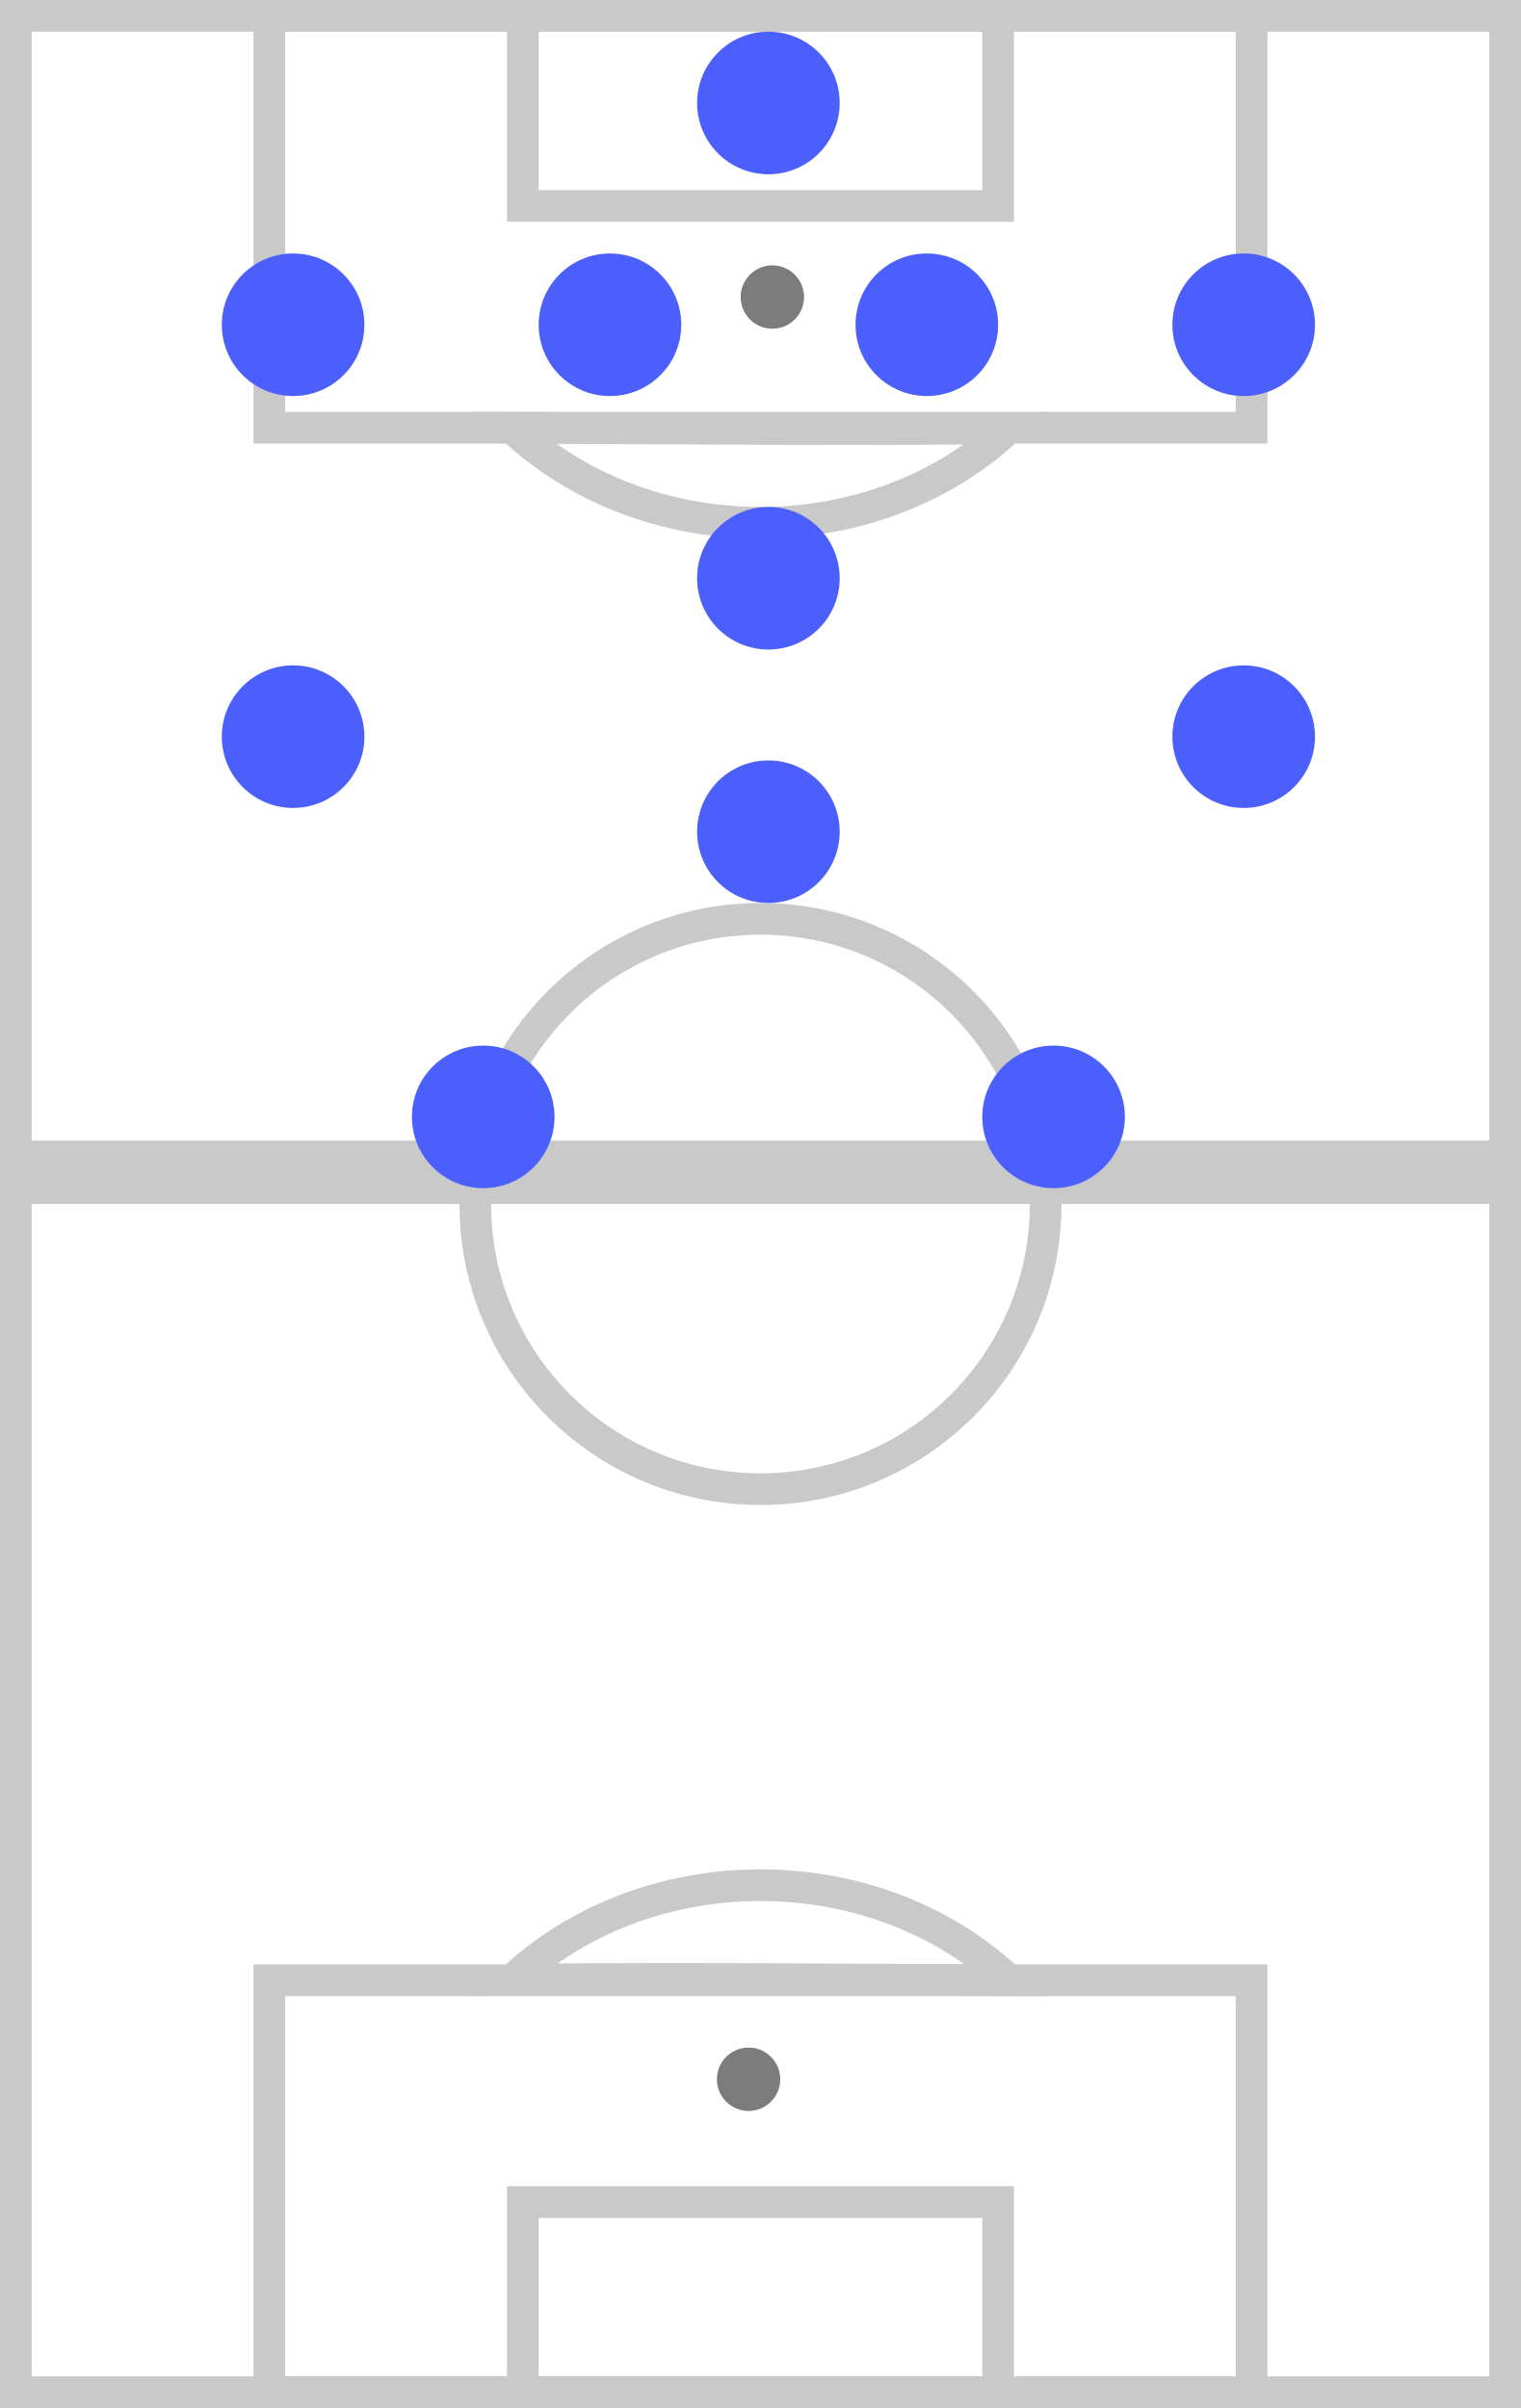
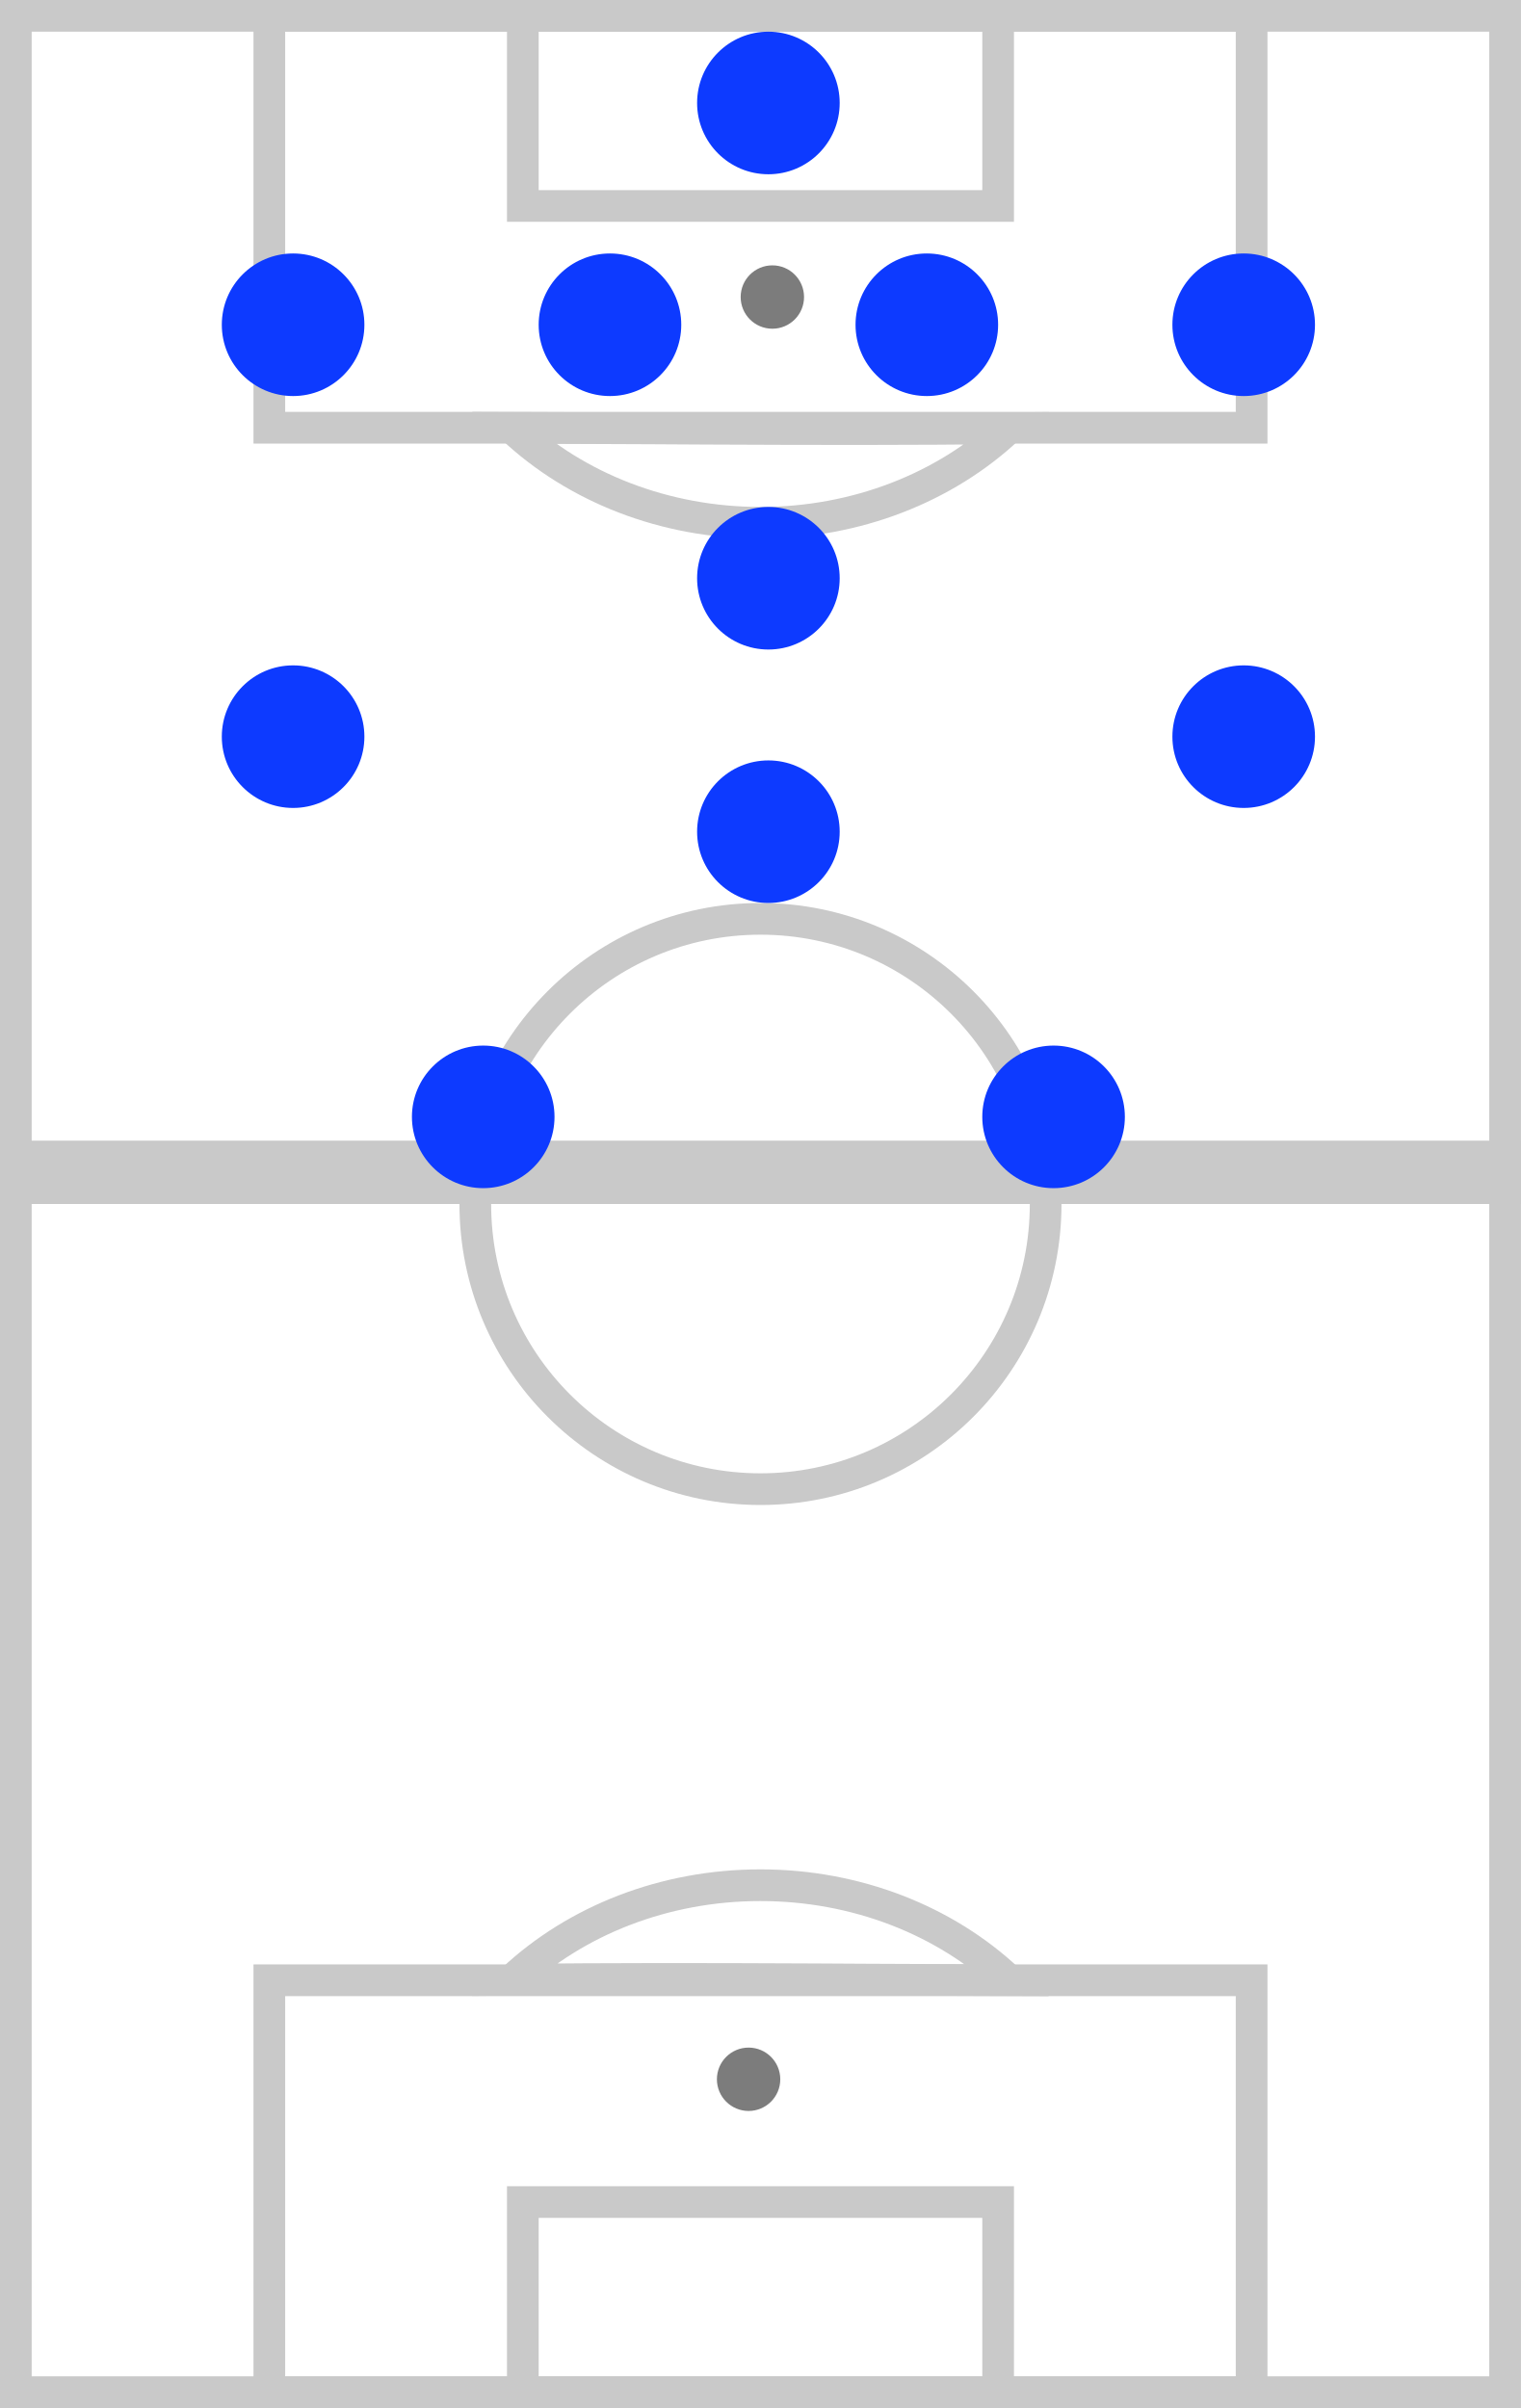
<svg xmlns="http://www.w3.org/2000/svg" width="48px" height="76px" viewBox="0 0 48 76" version="1.1">
  <g id="Card-Specifications" stroke="none" stroke-width="1" fill="none" fill-rule="evenodd">
    <g id="CARD-SPECS-–-Brackets-Desktop-(2-of-2)" transform="translate(-1634, -124)">
      <g id="Group-29" transform="translate(1634, 124)">
        <g id="Group-21-Copy-17" transform="translate(24, 38) rotate(-180) translate(-24, -38) ">
          <rect id="Rectangle" stroke="#C9C9C9" fill="#FFFFFF" x="0.5" y="0.5" width="47" height="75" />
          <rect id="Rectangle" stroke="#C9C9C9" fill="#D8D8D8" x="0.5" y="38.5" width="47" height="1" />
          <g id="Group-18" transform="translate(8, 0)">
            <path d="M23.823,13.519 C20.719,13.549 18.038,13.549 14.322,13.531 C13.852,13.528 13.451,13.526 12.575,13.521 C10.626,13.511 9.388,13.505 8.164,13.502 C10.17,15.391 12.98,16.5 16.003,16.5 C19.016,16.5 21.818,15.397 23.823,13.519 Z" id="Combined-Shape" stroke="#C9C9C9" />
            <rect id="Rectangle" stroke="#C9C9C9" x="0.5" y="0.5" width="31" height="13" />
            <rect id="Rectangle-Copy-99" stroke="#C9C9C9" x="8.5" y="0.5" width="15" height="6" />
            <circle id="Oval" fill="#7C7C7C" cx="16.375" cy="10.375" r="1" />
          </g>
          <g id="Group-18-Copy" transform="translate(24, 67.5) rotate(-180) translate(-24, -67.5) translate(8, 59)">
            <path d="M23.823,13.519 C20.719,13.549 18.038,13.549 14.322,13.531 C13.852,13.528 13.451,13.526 12.575,13.521 C10.626,13.511 9.388,13.505 8.164,13.502 C10.17,15.391 12.98,16.5 16.003,16.5 C19.016,16.5 21.818,15.397 23.823,13.519 Z" id="Combined-Shape" stroke="#C9C9C9" />
            <rect id="Rectangle" stroke="#C9C9C9" x="0.5" y="0.5" width="31" height="13" />
            <rect id="Rectangle-Copy-99" stroke="#C9C9C9" x="8.5" y="0.5" width="15" height="6" />
            <circle id="Oval" fill="#7C7C7C" cx="16.375" cy="9.375" r="1" />
          </g>
          <circle id="Oval" stroke="#C9C9C9" cx="24" cy="38" r="9" />
        </g>
-         <g id="Group-13-Copy-24" transform="translate(24.5, 19.5) rotate(-360) translate(-24.5, -19.5) translate(7, 1)" fill="#4B5FFC">
+         <g id="Group-13-Copy-24" transform="translate(24.5, 19.5) rotate(-360) translate(-24.5, -19.5) translate(7, 1)" fill="#0d3aff">
          <circle id="Oval-Copy-18" transform="translate(2.25, 9.25) rotate(-270) translate(-2.25, -9.25) " cx="2.25" cy="9.25" r="2.25" />
          <circle id="Oval-Copy-19" transform="translate(12.25, 9.25) rotate(-270) translate(-12.25, -9.25) " cx="12.25" cy="9.25" r="2.25" />
          <circle id="Oval-Copy-20" transform="translate(22.25, 9.25) rotate(-270) translate(-22.25, -9.25) " cx="22.25" cy="9.25" r="2.25" />
          <circle id="Oval-Copy-27" transform="translate(17.25, 17.25) rotate(-270) translate(-17.25, -17.25) " cx="17.25" cy="17.25" r="2.25" />
          <circle id="Oval-Copy-28" transform="translate(17.25, 25.25) rotate(-270) translate(-17.25, -25.25) " cx="17.25" cy="25.25" r="2.25" />
          <circle id="Oval-Copy-29" transform="translate(2.25, 22.25) rotate(-270) translate(-2.25, -22.25) " cx="2.25" cy="22.25" r="2.25" />
          <circle id="Oval-Copy-31" transform="translate(8.25, 34.25) rotate(-270) translate(-8.25, -34.25) " cx="8.25" cy="34.25" r="2.25" />
          <circle id="Oval-Copy-30" transform="translate(32.25, 22.25) rotate(-270) translate(-32.25, -22.25) " cx="32.25" cy="22.25" r="2.25" />
          <circle id="Oval-Copy-32" transform="translate(26.25, 34.25) rotate(-270) translate(-26.25, -34.25) " cx="26.25" cy="34.25" r="2.25" />
          <circle id="Oval-Copy-21" transform="translate(32.25, 9.25) rotate(-270) translate(-32.25, -9.25) " cx="32.25" cy="9.25" r="2.25" />
          <circle id="Oval-Copy-20" transform="translate(17.25, 2.25) rotate(-270) translate(-17.25, -2.25) " cx="17.25" cy="2.25" r="2.25" />
        </g>
      </g>
    </g>
  </g>
</svg>
